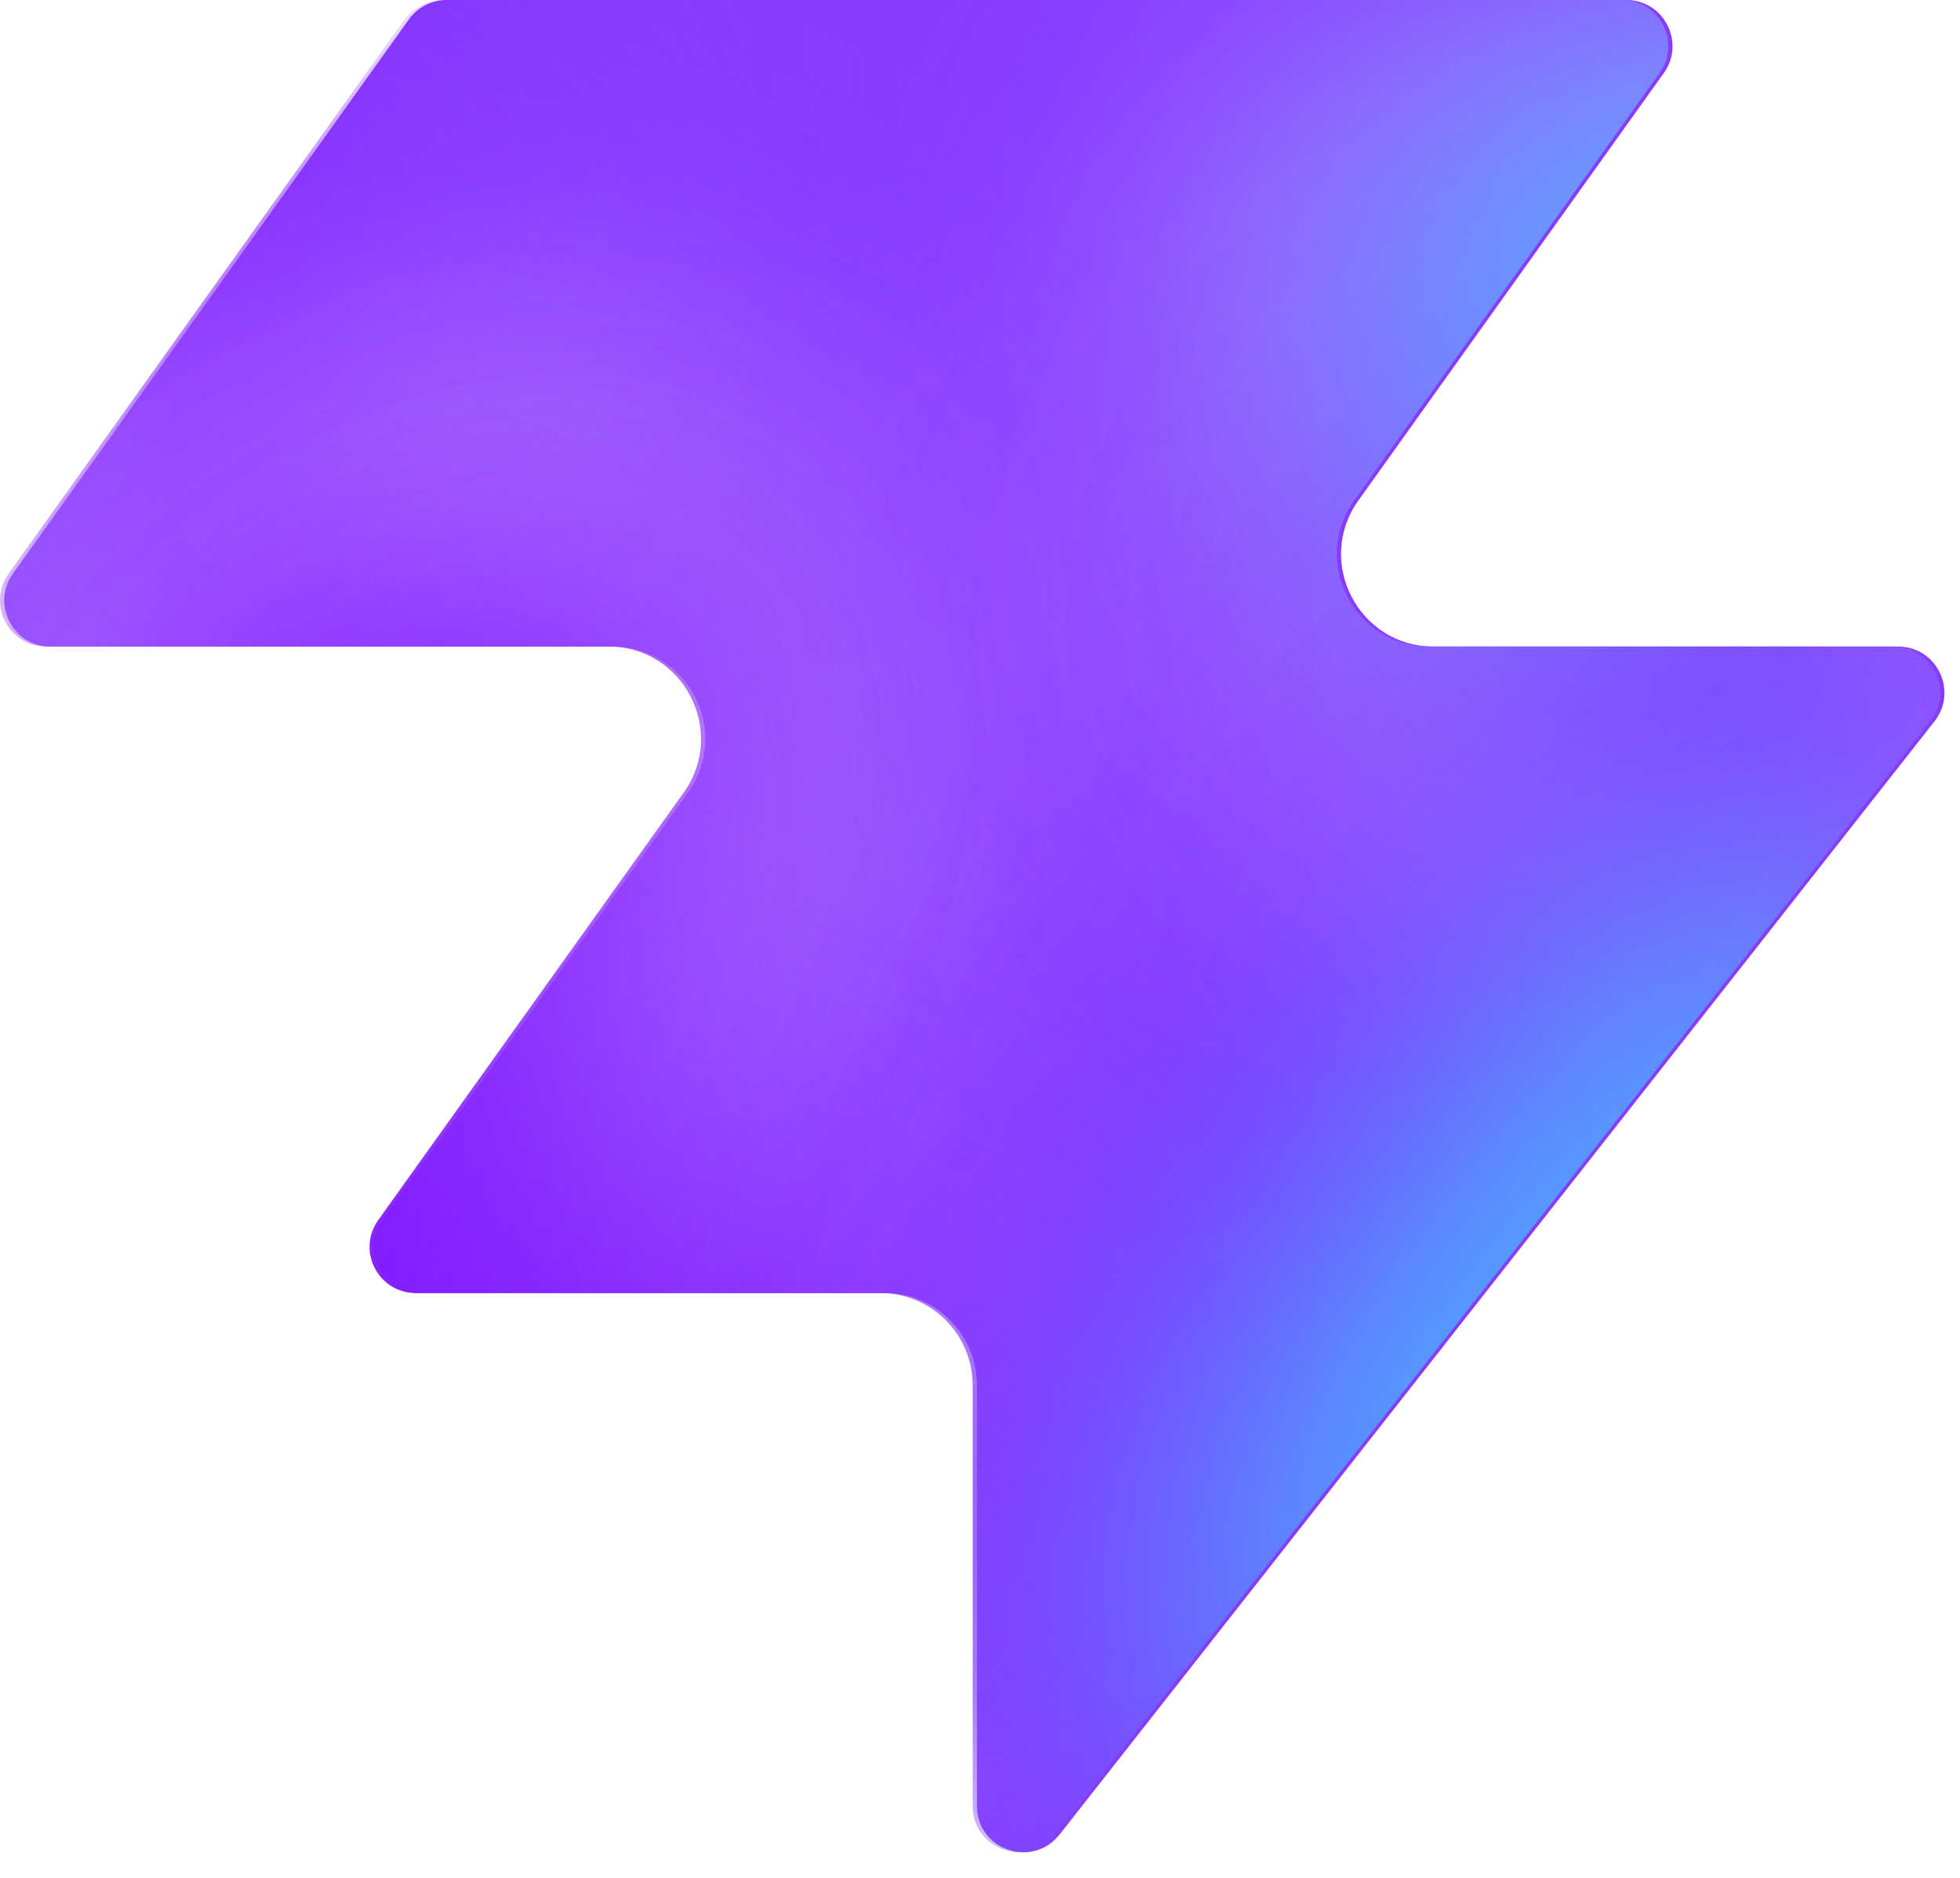
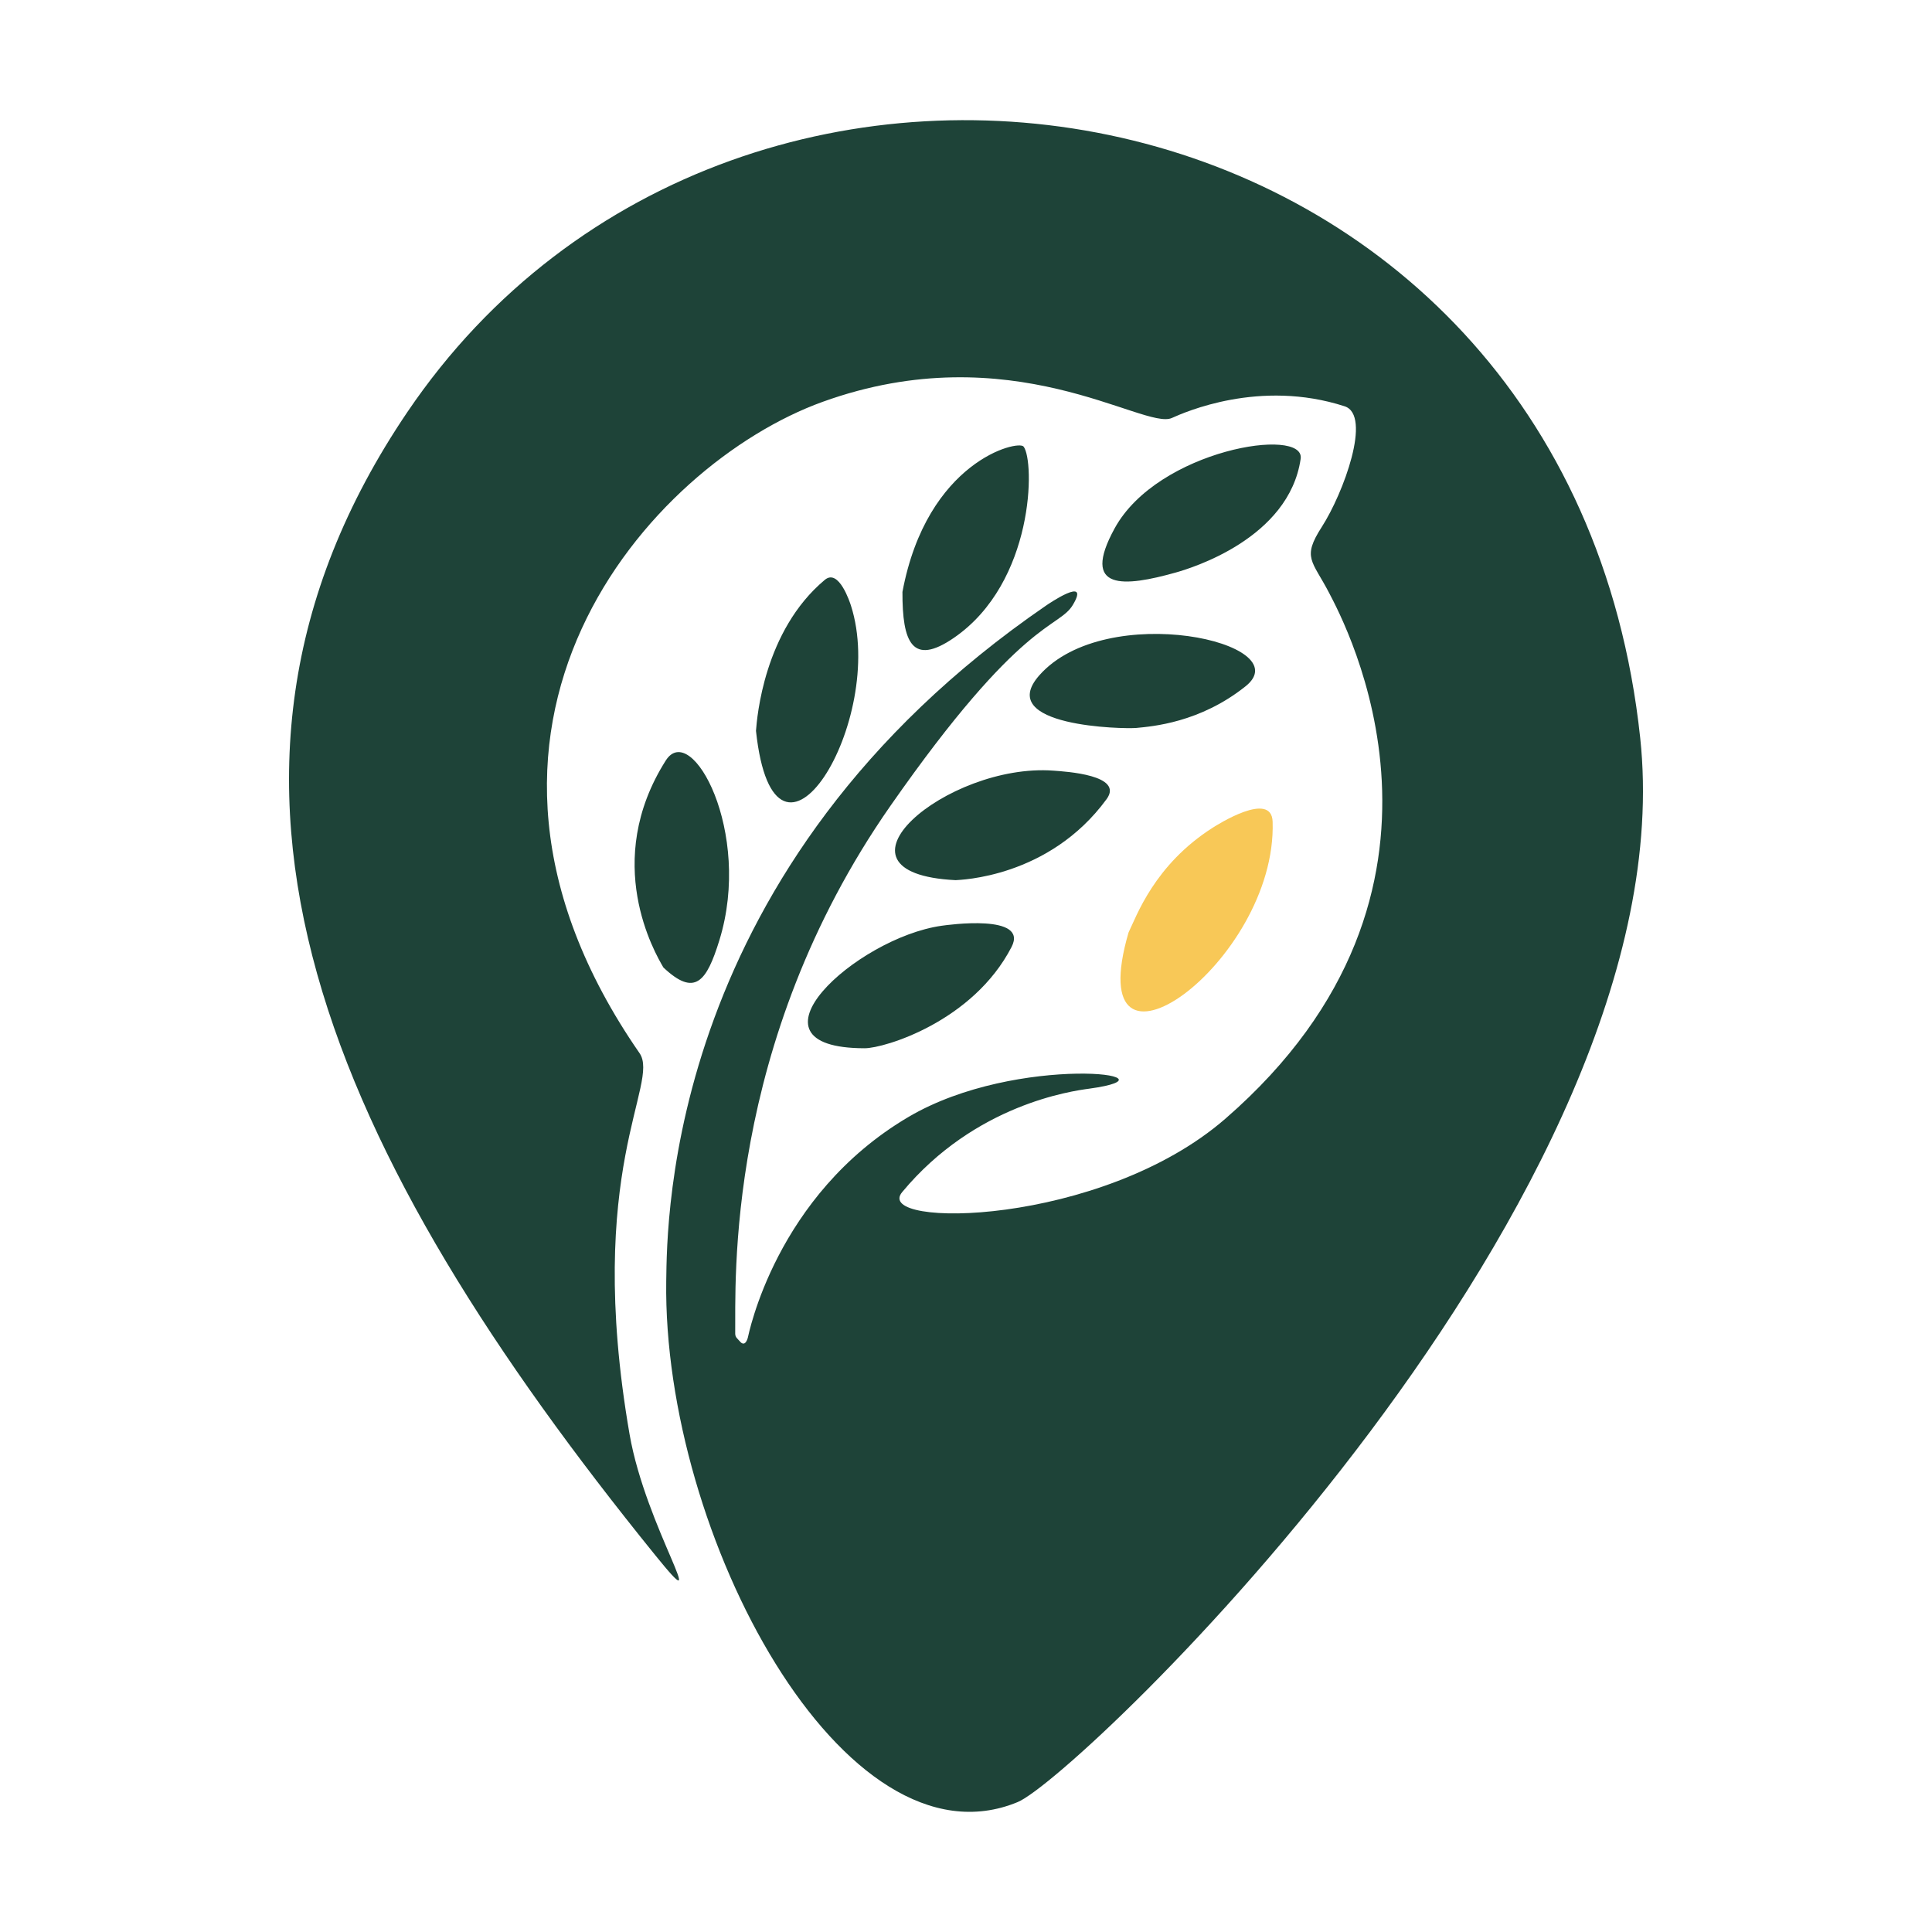
- <svg xmlns="http://www.w3.org/2000/svg" width="48" height="46" fill="none" viewBox="0 0 48 46">
-   <path fill="#863bff" d="M25.946 44.938c-.664.845-2.021.375-2.021-.698V33.937a2.26 2.26 0 0 0-2.262-2.262H10.287c-.92 0-1.456-1.04-.92-1.788l7.48-10.471c1.07-1.497 0-3.578-1.842-3.578H1.237c-.92 0-1.456-1.04-.92-1.788L10.013.474c.214-.297.556-.474.92-.474h28.894c.92 0 1.456 1.04.92 1.788l-7.48 10.471c-1.07 1.498 0 3.579 1.842 3.579h11.377c.943 0 1.473 1.088.89 1.83L25.947 44.94z" style="fill:#863bff;fill:color(display-p3 .525 .23 1);fill-opacity:1" />
-   <mask id="a" width="48" height="46" x="0" y="0" maskUnits="userSpaceOnUse" style="mask-type:alpha">
-     <path fill="#000" d="M25.842 44.938c-.664.844-2.021.375-2.021-.698V33.937a2.26 2.26 0 0 0-2.262-2.262H10.183c-.92 0-1.456-1.04-.92-1.788l7.48-10.471c1.07-1.498 0-3.579-1.842-3.579H1.133c-.92 0-1.456-1.04-.92-1.787L9.91.473c.214-.297.556-.474.92-.474h28.894c.92 0 1.456 1.04.92 1.788l-7.48 10.471c-1.07 1.498 0 3.578 1.842 3.578h11.377c.943 0 1.473 1.088.89 1.832L25.843 44.94z" style="fill:#000;fill-opacity:1" />
-   </mask>
-   <g mask="url(#a)">
-     <g filter="url(#b)">
-       <ellipse cx="5.508" cy="14.704" fill="#ede6ff" rx="5.508" ry="14.704" style="fill:#ede6ff;fill:color(display-p3 .927 .903 1);fill-opacity:1" transform="matrix(.00324 1 1 -.00324 -4.47 31.516)" />
-     </g>
-     <g filter="url(#c)">
-       <ellipse cx="10.399" cy="29.851" fill="#ede6ff" rx="10.399" ry="29.851" style="fill:#ede6ff;fill:color(display-p3 .927 .903 1);fill-opacity:1" transform="matrix(.00324 1 1 -.00324 -39.328 7.883)" />
-     </g>
-     <g filter="url(#d)">
-       <ellipse cx="5.508" cy="30.487" fill="#7e14ff" rx="5.508" ry="30.487" style="fill:#7e14ff;fill:color(display-p3 .492 .077 1);fill-opacity:1" transform="rotate(89.814 -25.913 -14.639)scale(1 -1)" />
-     </g>
-     <g filter="url(#e)">
-       <ellipse cx="5.508" cy="30.599" fill="#7e14ff" rx="5.508" ry="30.599" style="fill:#7e14ff;fill:color(display-p3 .492 .077 1);fill-opacity:1" transform="rotate(89.814 -32.644 -3.334)scale(1 -1)" />
-     </g>
-     <g filter="url(#f)">
-       <ellipse cx="5.508" cy="30.599" fill="#7e14ff" rx="5.508" ry="30.599" style="fill:#7e14ff;fill:color(display-p3 .492 .077 1);fill-opacity:1" transform="matrix(.00324 1 1 -.00324 -34.34 30.47)" />
-     </g>
-     <g filter="url(#g)">
-       <ellipse cx="14.072" cy="22.078" fill="#ede6ff" rx="14.072" ry="22.078" style="fill:#ede6ff;fill:color(display-p3 .927 .903 1);fill-opacity:1" transform="rotate(93.35 24.506 48.493)scale(-1 1)" />
-     </g>
-     <g filter="url(#h)">
-       <ellipse cx="3.47" cy="21.501" fill="#7e14ff" rx="3.47" ry="21.501" style="fill:#7e14ff;fill:color(display-p3 .492 .077 1);fill-opacity:1" transform="rotate(89.009 28.708 47.59)scale(-1 1)" />
-     </g>
-     <g filter="url(#i)">
-       <ellipse cx="3.47" cy="21.501" fill="#7e14ff" rx="3.47" ry="21.501" style="fill:#7e14ff;fill:color(display-p3 .492 .077 1);fill-opacity:1" transform="rotate(89.009 28.708 47.59)scale(-1 1)" />
-     </g>
-     <g filter="url(#j)">
-       <ellipse cx=".387" cy="8.972" fill="#7e14ff" rx="4.407" ry="29.108" style="fill:#7e14ff;fill:color(display-p3 .492 .077 1);fill-opacity:1" transform="rotate(39.51 .387 8.972)" />
-     </g>
-     <g filter="url(#k)">
-       <ellipse cx="47.523" cy="-6.092" fill="#7e14ff" rx="4.407" ry="29.108" style="fill:#7e14ff;fill:color(display-p3 .492 .077 1);fill-opacity:1" transform="rotate(37.892 47.523 -6.092)" />
-     </g>
-     <g filter="url(#l)">
-       <ellipse cx="41.412" cy="6.333" fill="#47bfff" rx="5.971" ry="9.665" style="fill:#47bfff;fill:color(display-p3 .28 .748 1);fill-opacity:1" transform="rotate(37.892 41.412 6.333)" />
-     </g>
-     <g filter="url(#m)">
-       <ellipse cx="-1.879" cy="38.332" fill="#7e14ff" rx="4.407" ry="29.108" style="fill:#7e14ff;fill:color(display-p3 .492 .077 1);fill-opacity:1" transform="rotate(37.892 -1.88 38.332)" />
-     </g>
-     <g filter="url(#n)">
-       <ellipse cx="-1.879" cy="38.332" fill="#7e14ff" rx="4.407" ry="29.108" style="fill:#7e14ff;fill:color(display-p3 .492 .077 1);fill-opacity:1" transform="rotate(37.892 -1.88 38.332)" />
-     </g>
-     <g filter="url(#o)">
-       <ellipse cx="35.651" cy="29.907" fill="#7e14ff" rx="4.407" ry="29.108" style="fill:#7e14ff;fill:color(display-p3 .492 .077 1);fill-opacity:1" transform="rotate(37.892 35.651 29.907)" />
-     </g>
-     <g filter="url(#p)">
-       <ellipse cx="38.418" cy="32.4" fill="#47bfff" rx="5.971" ry="15.297" style="fill:#47bfff;fill:color(display-p3 .28 .748 1);fill-opacity:1" transform="rotate(37.892 38.418 32.4)" />
+ <svg xmlns="http://www.w3.org/2000/svg" width="100%" height="100%" viewBox="0 0 300 300" version="1.1" xml:space="preserve" style="fill-rule:evenodd;clip-rule:evenodd;stroke-linejoin:round;stroke-miterlimit:2;">
+   <g transform="matrix(1,0,0,1,-1903.643,-919.7006)">
+     <g id="Artboard4" transform="matrix(0.978142,0,0,0.978142,41.61059,153.3057)">
+       <rect x="1903.643" y="783.521" width="306.704" height="306.704" style="fill:none;" />
+       <g transform="matrix(1.280655,0,0,1.280655,-510.7535,-262.9382)">
+         <g transform="matrix(0.86339,0,0,0.86339,1880.704,630.1527)">
+           <path d="M167.332,350.438C168.472,348.123 171.011,340.747 179.428,335.387C180.011,335.016 187.87,330.011 188.017,334.532C188.679,354.827 160.154,375.075 167.332,350.438Z" style="fill:rgb(248,200,87);" />
+         </g>
+         <g transform="matrix(0.86339,0,0,0.86339,1880.704,504.9612)">
+           <path d="M168.462,466.072C166.711,466.245 147.999,465.894 154.521,458.518C164.144,447.635 191.924,453.856 184.142,460.083C177.573,465.341 170.675,465.853 168.462,466.072ZM142.508,487.927C122.442,486.934 141.306,471.086 156.519,472.202C158.344,472.335 166.713,472.834 164.177,476.298C155.885,487.624 143.053,487.876 142.508,487.927ZM129.453,512.061C110.856,512.056 128.197,496.21 140.496,494.473C141.327,494.355 153.022,492.703 150.536,497.516C144.995,508.241 132.274,512.062 129.453,512.061ZM174.128,443.753C166.767,445.823 160.357,446.487 165.341,437.404C171.548,426.093 192.722,422.753 192.042,427.431C190.373,438.914 176.245,443.157 174.128,443.753ZM134.87,446.542C138.389,427.756 151.492,424.685 152.262,425.678C153.878,427.764 153.848,445.168 142.26,453.134C136.259,457.26 134.841,453.755 134.87,446.542ZM113.841,466.494C113.989,464.594 114.963,452.138 123.721,444.812C125.746,443.118 127.346,448.107 127.475,448.508C132.754,464.96 116.533,491.529 113.841,466.494ZM110.859,553.027C110.853,553.272 110.942,553.509 111.107,553.689L111.607,554.232C111.742,554.378 112.283,554.885 112.659,553.656C112.762,553.319 116.608,533.186 135.743,521.919C151.395,512.703 175.887,515.925 161.649,517.868C159.219,518.199 145.304,520.098 134.825,532.719C130.498,537.931 163.353,537.705 181.239,522.171C219.05,489.334 198.323,450.913 196.134,446.696C193.703,442.015 192.203,441.673 195.067,437.226C198.177,432.398 202.312,421.174 198.352,419.891C186.15,415.938 175.352,420.764 173.536,421.576C169.544,423.361 150.533,409.461 123.413,419.252C98.6,428.209 64.745,465.98 97.118,512.757C100.128,517.106 89.123,529.49 95.688,567.463C98.01,580.895 107.951,595.435 99.344,584.801C53.366,527.995 27.812,473.843 63.798,420.707C111.596,350.129 230.409,370.715 240.789,467.472C247.826,533.067 160.107,616.692 151.416,620.288C126.515,630.594 100.441,581.937 100.955,545.498C101.077,536.854 101.015,485.874 155.498,448.497C155.752,448.323 161.907,444.101 159.338,448.404C157.283,451.847 152.028,450.183 133.145,477.258C109.23,511.547 110.955,546.065 110.859,553.027ZM100.547,500.462C99.347,498.41 91.677,485.301 100.885,470.754C104.562,464.946 113.362,481.047 108.593,496.531C106.756,502.493 105.083,504.741 100.547,500.462Z" style="fill:rgb(30,67,56);" />
+         </g>
+       </g>
    </g>
  </g>
-   <defs>
-     <filter id="b" width="60.045" height="41.654" x="-19.77" y="16.149" color-interpolation-filters="sRGB" filterUnits="userSpaceOnUse">
-       <feFlood flood-opacity="0" result="BackgroundImageFix" />
-       <feBlend in="SourceGraphic" in2="BackgroundImageFix" result="shape" />
-       <feGaussianBlur result="effect1_foregroundBlur_2002_17158" stdDeviation="7.659" />
-     </filter>
-     <filter id="c" width="90.34" height="51.437" x="-54.613" y="-7.533" color-interpolation-filters="sRGB" filterUnits="userSpaceOnUse">
-       <feFlood flood-opacity="0" result="BackgroundImageFix" />
-       <feBlend in="SourceGraphic" in2="BackgroundImageFix" result="shape" />
-       <feGaussianBlur result="effect1_foregroundBlur_2002_17158" stdDeviation="7.659" />
-     </filter>
-     <filter id="d" width="79.355" height="29.4" x="-49.64" y="2.03" color-interpolation-filters="sRGB" filterUnits="userSpaceOnUse">
-       <feFlood flood-opacity="0" result="BackgroundImageFix" />
-       <feBlend in="SourceGraphic" in2="BackgroundImageFix" result="shape" />
-       <feGaussianBlur result="effect1_foregroundBlur_2002_17158" stdDeviation="4.596" />
-     </filter>
-     <filter id="e" width="79.579" height="29.4" x="-45.045" y="20.029" color-interpolation-filters="sRGB" filterUnits="userSpaceOnUse">
-       <feFlood flood-opacity="0" result="BackgroundImageFix" />
-       <feBlend in="SourceGraphic" in2="BackgroundImageFix" result="shape" />
-       <feGaussianBlur result="effect1_foregroundBlur_2002_17158" stdDeviation="4.596" />
-     </filter>
-     <filter id="f" width="79.579" height="29.4" x="-43.513" y="21.178" color-interpolation-filters="sRGB" filterUnits="userSpaceOnUse">
-       <feFlood flood-opacity="0" result="BackgroundImageFix" />
-       <feBlend in="SourceGraphic" in2="BackgroundImageFix" result="shape" />
-       <feGaussianBlur result="effect1_foregroundBlur_2002_17158" stdDeviation="4.596" />
-     </filter>
-     <filter id="g" width="74.749" height="58.852" x="15.756" y="-17.901" color-interpolation-filters="sRGB" filterUnits="userSpaceOnUse">
-       <feFlood flood-opacity="0" result="BackgroundImageFix" />
-       <feBlend in="SourceGraphic" in2="BackgroundImageFix" result="shape" />
-       <feGaussianBlur result="effect1_foregroundBlur_2002_17158" stdDeviation="7.659" />
-     </filter>
-     <filter id="h" width="61.377" height="25.362" x="23.548" y="2.284" color-interpolation-filters="sRGB" filterUnits="userSpaceOnUse">
-       <feFlood flood-opacity="0" result="BackgroundImageFix" />
-       <feBlend in="SourceGraphic" in2="BackgroundImageFix" result="shape" />
-       <feGaussianBlur result="effect1_foregroundBlur_2002_17158" stdDeviation="4.596" />
-     </filter>
-     <filter id="i" width="61.377" height="25.362" x="23.548" y="2.284" color-interpolation-filters="sRGB" filterUnits="userSpaceOnUse">
-       <feFlood flood-opacity="0" result="BackgroundImageFix" />
-       <feBlend in="SourceGraphic" in2="BackgroundImageFix" result="shape" />
-       <feGaussianBlur result="effect1_foregroundBlur_2002_17158" stdDeviation="4.596" />
-     </filter>
-     <filter id="j" width="56.045" height="63.649" x="-27.636" y="-22.853" color-interpolation-filters="sRGB" filterUnits="userSpaceOnUse">
-       <feFlood flood-opacity="0" result="BackgroundImageFix" />
-       <feBlend in="SourceGraphic" in2="BackgroundImageFix" result="shape" />
-       <feGaussianBlur result="effect1_foregroundBlur_2002_17158" stdDeviation="4.596" />
-     </filter>
-     <filter id="k" width="54.814" height="64.646" x="20.116" y="-38.415" color-interpolation-filters="sRGB" filterUnits="userSpaceOnUse">
-       <feFlood flood-opacity="0" result="BackgroundImageFix" />
-       <feBlend in="SourceGraphic" in2="BackgroundImageFix" result="shape" />
-       <feGaussianBlur result="effect1_foregroundBlur_2002_17158" stdDeviation="4.596" />
-     </filter>
-     <filter id="l" width="33.541" height="35.313" x="24.641" y="-11.323" color-interpolation-filters="sRGB" filterUnits="userSpaceOnUse">
-       <feFlood flood-opacity="0" result="BackgroundImageFix" />
-       <feBlend in="SourceGraphic" in2="BackgroundImageFix" result="shape" />
-       <feGaussianBlur result="effect1_foregroundBlur_2002_17158" stdDeviation="4.596" />
-     </filter>
-     <filter id="m" width="54.814" height="64.646" x="-29.286" y="6.009" color-interpolation-filters="sRGB" filterUnits="userSpaceOnUse">
-       <feFlood flood-opacity="0" result="BackgroundImageFix" />
-       <feBlend in="SourceGraphic" in2="BackgroundImageFix" result="shape" />
-       <feGaussianBlur result="effect1_foregroundBlur_2002_17158" stdDeviation="4.596" />
-     </filter>
-     <filter id="n" width="54.814" height="64.646" x="-29.286" y="6.009" color-interpolation-filters="sRGB" filterUnits="userSpaceOnUse">
-       <feFlood flood-opacity="0" result="BackgroundImageFix" />
-       <feBlend in="SourceGraphic" in2="BackgroundImageFix" result="shape" />
-       <feGaussianBlur result="effect1_foregroundBlur_2002_17158" stdDeviation="4.596" />
-     </filter>
-     <filter id="o" width="54.814" height="64.646" x="8.244" y="-2.416" color-interpolation-filters="sRGB" filterUnits="userSpaceOnUse">
-       <feFlood flood-opacity="0" result="BackgroundImageFix" />
-       <feBlend in="SourceGraphic" in2="BackgroundImageFix" result="shape" />
-       <feGaussianBlur result="effect1_foregroundBlur_2002_17158" stdDeviation="4.596" />
-     </filter>
-     <filter id="p" width="39.409" height="43.623" x="18.713" y="10.588" color-interpolation-filters="sRGB" filterUnits="userSpaceOnUse">
-       <feFlood flood-opacity="0" result="BackgroundImageFix" />
-       <feBlend in="SourceGraphic" in2="BackgroundImageFix" result="shape" />
-       <feGaussianBlur result="effect1_foregroundBlur_2002_17158" stdDeviation="4.596" />
-     </filter>
-   </defs>
</svg>
